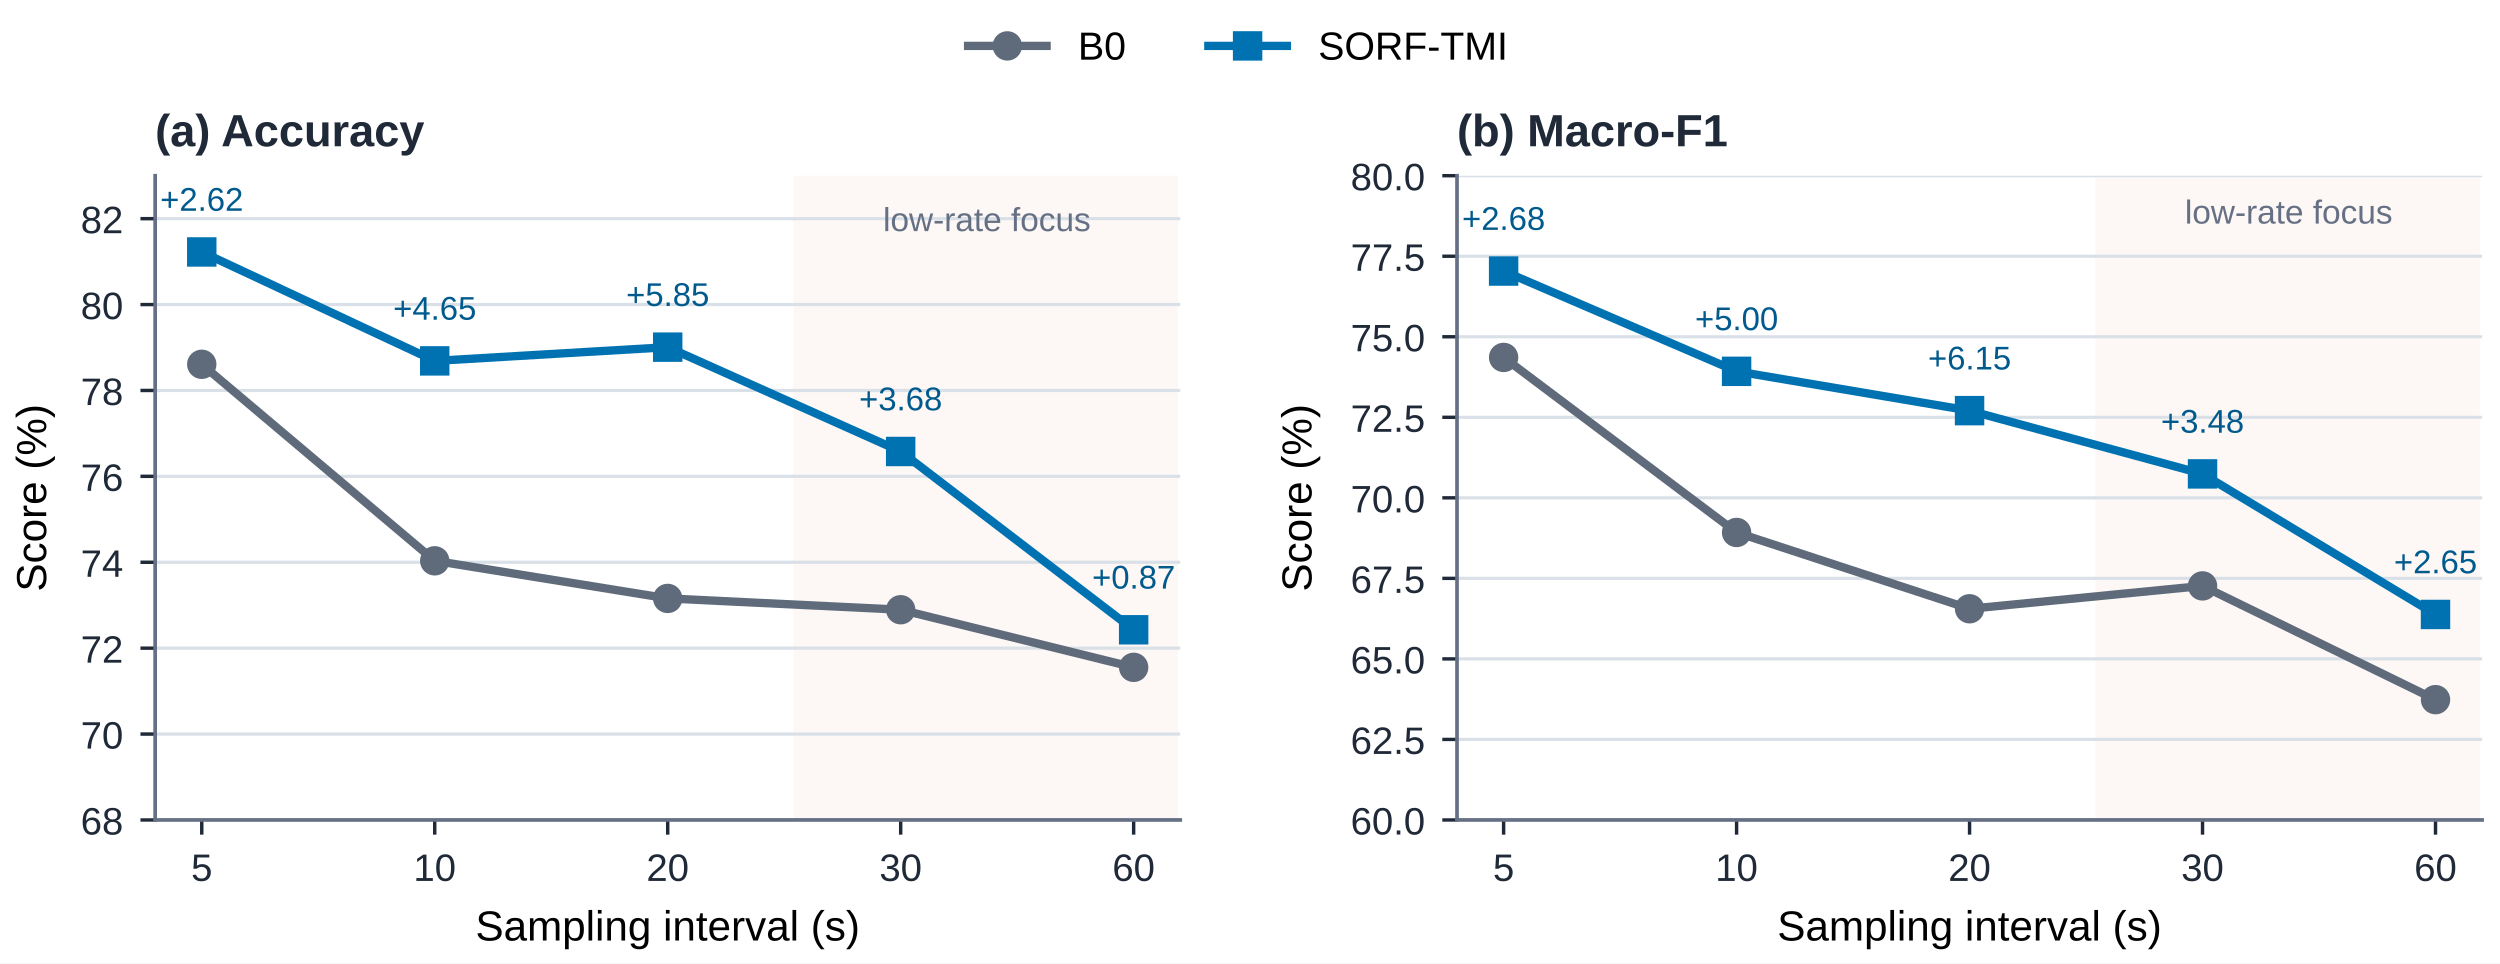
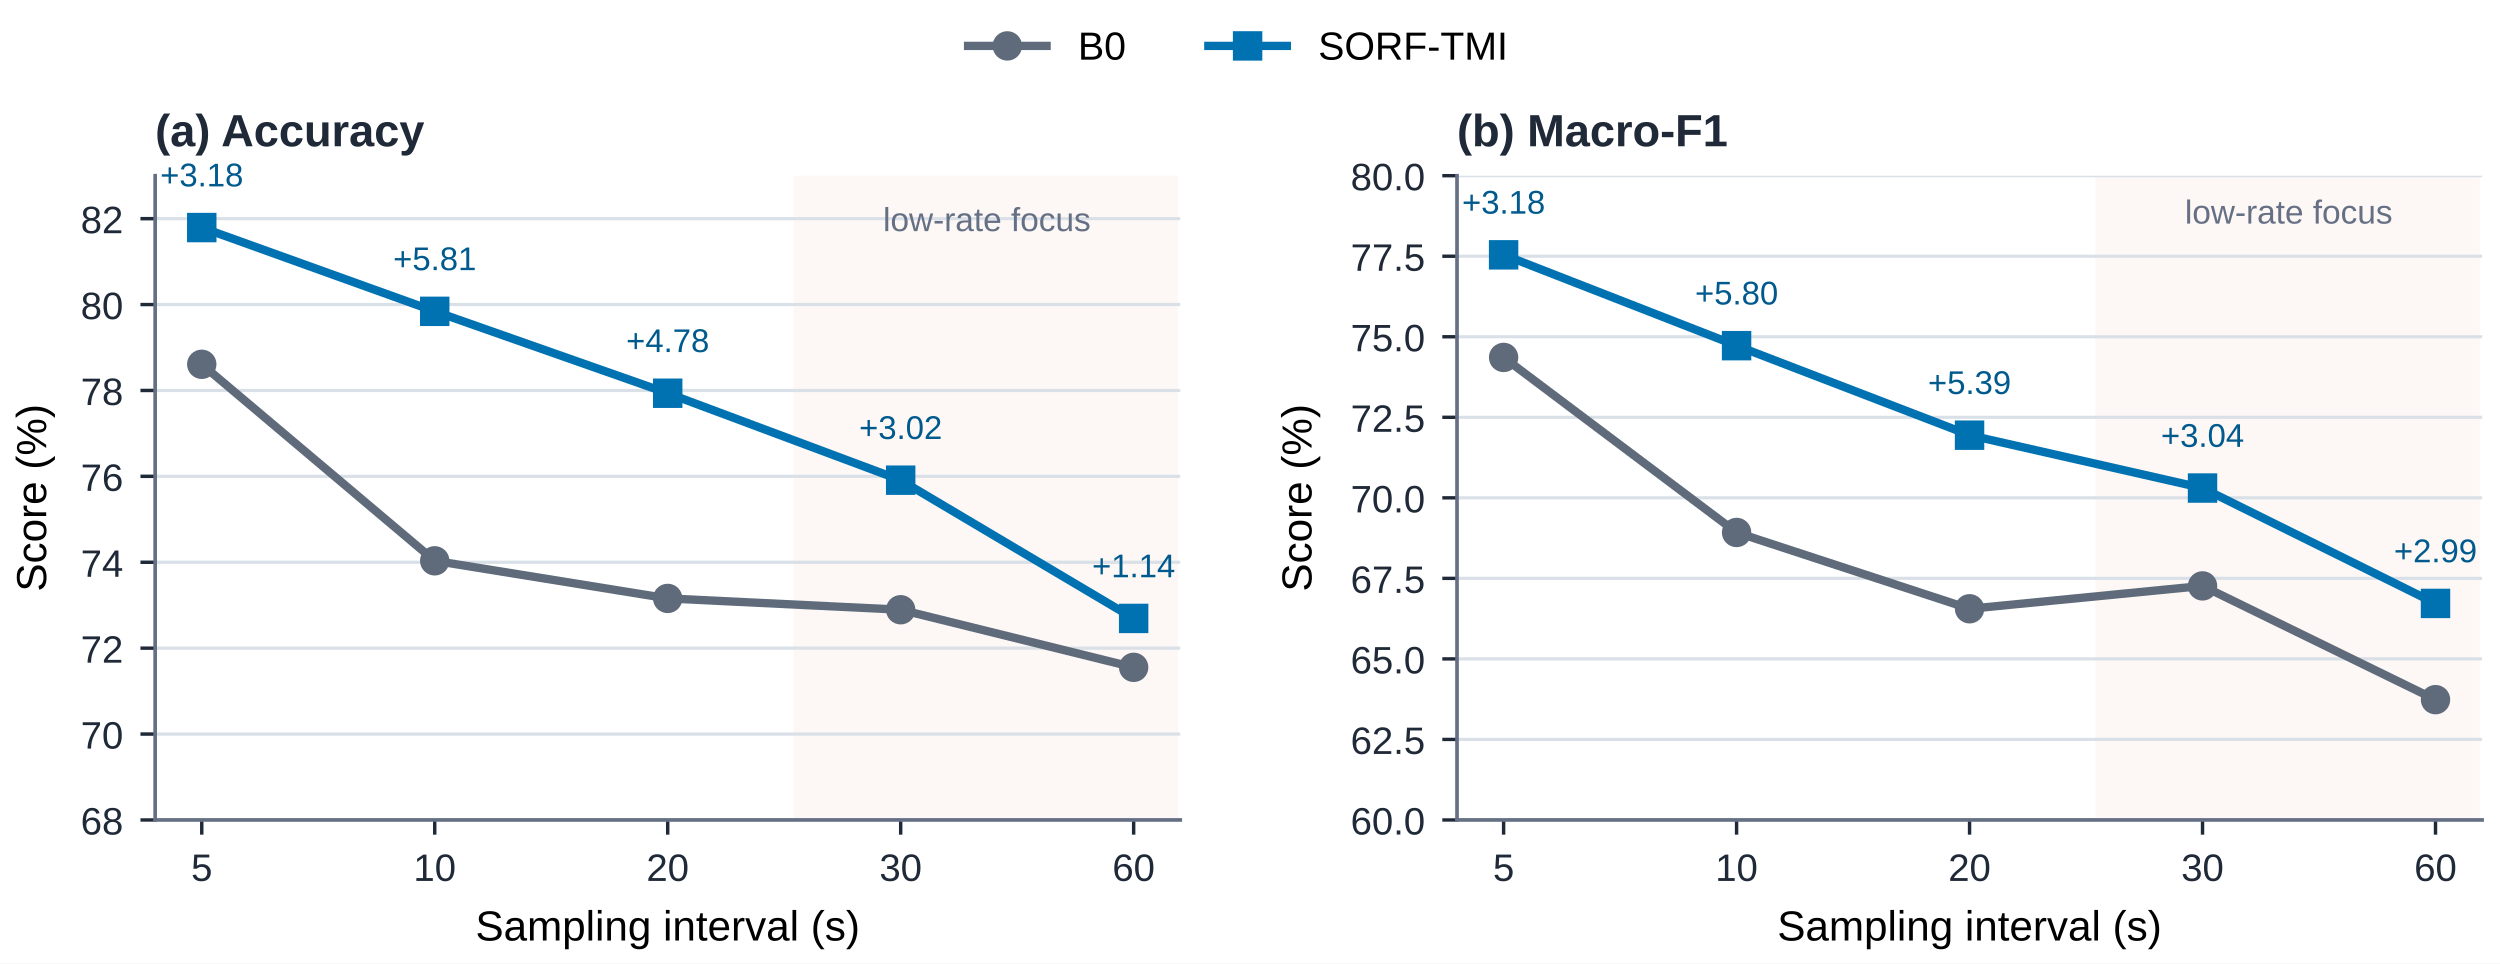
<svg xmlns="http://www.w3.org/2000/svg" xmlns:xlink="http://www.w3.org/1999/xlink" width="509.613pt" height="196.396pt" viewBox="0 0 509.613 196.396" version="1.1">
  <defs>
    <style type="text/css">*{stroke-linejoin: round; stroke-linecap: butt}</style>
  </defs>
  <g id="figure_1">
    <g id="patch_1">
      <path d="M 0 196.396 L 509.613 196.396 L 509.613 0 L 0 0 z " style="fill: #ffffff" />
    </g>
    <g id="axes_1">
      <g id="patch_2">
        <path d="M 31.629 167.144 L 240.587 167.144 L 240.587 35.816 L 31.629 35.816 z " style="fill: #ffffff" />
      </g>
      <g id="patch_3">
-         <path d="M 162.228 167.144 L 162.228 35.816 L 239.637 35.816 L 239.637 167.144 z " clip-path="url(#p5ca29c6232)" style="fill: #fcf3ec; opacity: 0.55; stroke: #fcf3ec; stroke-linejoin: miter" />
+         <path d="M 162.228 167.144 L 162.228 35.816 L 239.637 35.816 L 239.637 167.144 z " clip-path="url(#pde62e56257)" style="fill: #fcf3ec; opacity: 0.55; stroke: #fcf3ec; stroke-linejoin: miter" />
      </g>
      <g id="matplotlib.axis_1">
        <g id="xtick_1">
          <g id="line2d_1">
            <defs>
-               <path id="m66b49f4553" d="M 0 0 L 0 3 " style="stroke: #1f2937; stroke-width: 0.7" />
+               <path id="m43f787b0fb" d="M 0 0 L 0 3 " style="stroke: #1f2937; stroke-width: 0.7" />
            </defs>
            <g>
-               <use xlink:href="#m66b49f4553" x="41.127" y="167.144" style="fill: #1f2937; stroke: #1f2937; stroke-width: 0.7" />
+               <use xlink:href="#m43f787b0fb" x="41.127" y="167.144" style="fill: #1f2937; stroke: #1f2937; stroke-width: 0.7" />
            </g>
          </g>
          <g id="text_1">
            <text style="fill: #1f2937; font: 7.8px 'Arial', 'Helvetica', 'DejaVu Sans', sans-serif; text-anchor: middle" x="41.127" y="179.571" transform="rotate(-0 41.1268 179.5708)">5</text>
          </g>
        </g>
        <g id="xtick_2">
          <g id="line2d_2">
            <g>
-               <use xlink:href="#m66b49f4553" x="88.617" y="167.144" style="fill: #1f2937; stroke: #1f2937; stroke-width: 0.7" />
+               <use xlink:href="#m43f787b0fb" x="88.617" y="167.144" style="fill: #1f2937; stroke: #1f2937; stroke-width: 0.7" />
            </g>
          </g>
          <g id="text_2">
            <text style="fill: #1f2937; font: 7.8px 'Arial', 'Helvetica', 'DejaVu Sans', sans-serif; text-anchor: middle" x="88.617" y="179.571" transform="rotate(-0 88.61739 179.5708)">10</text>
          </g>
        </g>
        <g id="xtick_3">
          <g id="line2d_3">
            <g>
-               <use xlink:href="#m66b49f4553" x="136.108" y="167.144" style="fill: #1f2937; stroke: #1f2937; stroke-width: 0.7" />
+               <use xlink:href="#m43f787b0fb" x="136.108" y="167.144" style="fill: #1f2937; stroke: #1f2937; stroke-width: 0.7" />
            </g>
          </g>
          <g id="text_3">
            <text style="fill: #1f2937; font: 7.8px 'Arial', 'Helvetica', 'DejaVu Sans', sans-serif; text-anchor: middle" x="136.108" y="179.571" transform="rotate(-0 136.108 179.5708)">20</text>
          </g>
        </g>
        <g id="xtick_4">
          <g id="line2d_4">
            <g>
-               <use xlink:href="#m66b49f4553" x="183.599" y="167.144" style="fill: #1f2937; stroke: #1f2937; stroke-width: 0.7" />
+               <use xlink:href="#m43f787b0fb" x="183.599" y="167.144" style="fill: #1f2937; stroke: #1f2937; stroke-width: 0.7" />
            </g>
          </g>
          <g id="text_4">
            <text style="fill: #1f2937; font: 7.8px 'Arial', 'Helvetica', 'DejaVu Sans', sans-serif; text-anchor: middle" x="183.599" y="179.571" transform="rotate(-0 183.5986 179.5708)">30</text>
          </g>
        </g>
        <g id="xtick_5">
          <g id="line2d_5">
            <g>
-               <use xlink:href="#m66b49f4553" x="231.089" y="167.144" style="fill: #1f2937; stroke: #1f2937; stroke-width: 0.7" />
+               <use xlink:href="#m43f787b0fb" x="231.089" y="167.144" style="fill: #1f2937; stroke: #1f2937; stroke-width: 0.7" />
            </g>
          </g>
          <g id="text_5">
            <text style="fill: #1f2937; font: 7.8px 'Arial', 'Helvetica', 'DejaVu Sans', sans-serif; text-anchor: middle" x="231.089" y="179.571" transform="rotate(-0 231.0892 179.5708)">60</text>
          </g>
        </g>
        <g id="text_6">
          <text style="font: 8.6px 'Arial', 'Helvetica', 'DejaVu Sans', sans-serif; text-anchor: middle" x="136.108" y="191.728" transform="rotate(-0 136.108 191.7276)">Sampling interval (s)</text>
        </g>
      </g>
      <g id="matplotlib.axis_2">
        <g id="ytick_1">
          <g id="line2d_6">
-             <path d="M 31.629 167.144 L 240.587 167.144 " clip-path="url(#p5ca29c6232)" style="fill: none; stroke: #d9e0e7; stroke-width: 0.65; stroke-linecap: square" />
+             <path d="M 31.629 167.144 L 240.587 167.144 " clip-path="url(#pde62e56257)" style="fill: none; stroke: #d9e0e7; stroke-width: 0.65; stroke-linecap: square" />
          </g>
          <g id="line2d_7">
            <defs>
-               <path id="me95430a5ab" d="M 0 0 L -3 0 " style="stroke: #1f2937; stroke-width: 0.7" />
+               <path id="m2eca9268f3" d="M 0 0 L -3 0 " style="stroke: #1f2937; stroke-width: 0.7" />
            </defs>
            <g>
-               <use xlink:href="#me95430a5ab" x="31.629" y="167.144" style="fill: #1f2937; stroke: #1f2937; stroke-width: 0.7" />
+               <use xlink:href="#m2eca9268f3" x="31.629" y="167.144" style="fill: #1f2937; stroke: #1f2937; stroke-width: 0.7" />
            </g>
          </g>
          <g id="text_7">
            <text style="fill: #1f2937; font: 7.8px 'Arial', 'Helvetica', 'DejaVu Sans', sans-serif; text-anchor: end" x="25.129" y="170.107" transform="rotate(-0 25.12869 170.1074)">68</text>
          </g>
        </g>
        <g id="ytick_2">
          <g id="line2d_8">
-             <path d="M 31.629 149.634 L 240.587 149.634 " clip-path="url(#p5ca29c6232)" style="fill: none; stroke: #d9e0e7; stroke-width: 0.65; stroke-linecap: square" />
+             <path d="M 31.629 149.634 L 240.587 149.634 " clip-path="url(#pde62e56257)" style="fill: none; stroke: #d9e0e7; stroke-width: 0.65; stroke-linecap: square" />
          </g>
          <g id="line2d_9">
            <g>
-               <use xlink:href="#me95430a5ab" x="31.629" y="149.634" style="fill: #1f2937; stroke: #1f2937; stroke-width: 0.7" />
+               <use xlink:href="#m2eca9268f3" x="31.629" y="149.634" style="fill: #1f2937; stroke: #1f2937; stroke-width: 0.7" />
            </g>
          </g>
          <g id="text_8">
            <text style="fill: #1f2937; font: 7.8px 'Arial', 'Helvetica', 'DejaVu Sans', sans-serif; text-anchor: end" x="25.129" y="152.597" transform="rotate(-0 25.12869 152.597)">70</text>
          </g>
        </g>
        <g id="ytick_3">
          <g id="line2d_10">
-             <path d="M 31.629 132.123 L 240.587 132.123 " clip-path="url(#p5ca29c6232)" style="fill: none; stroke: #d9e0e7; stroke-width: 0.65; stroke-linecap: square" />
+             <path d="M 31.629 132.123 L 240.587 132.123 " clip-path="url(#pde62e56257)" style="fill: none; stroke: #d9e0e7; stroke-width: 0.65; stroke-linecap: square" />
          </g>
          <g id="line2d_11">
            <g>
-               <use xlink:href="#me95430a5ab" x="31.629" y="132.123" style="fill: #1f2937; stroke: #1f2937; stroke-width: 0.7" />
+               <use xlink:href="#m2eca9268f3" x="31.629" y="132.123" style="fill: #1f2937; stroke: #1f2937; stroke-width: 0.7" />
            </g>
          </g>
          <g id="text_9">
            <text style="fill: #1f2937; font: 7.8px 'Arial', 'Helvetica', 'DejaVu Sans', sans-serif; text-anchor: end" x="25.129" y="135.087" transform="rotate(-0 25.12869 135.0866)">72</text>
          </g>
        </g>
        <g id="ytick_4">
          <g id="line2d_12">
-             <path d="M 31.629 114.613 L 240.587 114.613 " clip-path="url(#p5ca29c6232)" style="fill: none; stroke: #d9e0e7; stroke-width: 0.65; stroke-linecap: square" />
+             <path d="M 31.629 114.613 L 240.587 114.613 " clip-path="url(#pde62e56257)" style="fill: none; stroke: #d9e0e7; stroke-width: 0.65; stroke-linecap: square" />
          </g>
          <g id="line2d_13">
            <g>
-               <use xlink:href="#me95430a5ab" x="31.629" y="114.613" style="fill: #1f2937; stroke: #1f2937; stroke-width: 0.7" />
+               <use xlink:href="#m2eca9268f3" x="31.629" y="114.613" style="fill: #1f2937; stroke: #1f2937; stroke-width: 0.7" />
            </g>
          </g>
          <g id="text_10">
            <text style="fill: #1f2937; font: 7.8px 'Arial', 'Helvetica', 'DejaVu Sans', sans-serif; text-anchor: end" x="25.129" y="117.576" transform="rotate(-0 25.12869 117.5762)">74</text>
          </g>
        </g>
        <g id="ytick_5">
          <g id="line2d_14">
-             <path d="M 31.629 97.102 L 240.587 97.102 " clip-path="url(#p5ca29c6232)" style="fill: none; stroke: #d9e0e7; stroke-width: 0.65; stroke-linecap: square" />
+             <path d="M 31.629 97.102 L 240.587 97.102 " clip-path="url(#pde62e56257)" style="fill: none; stroke: #d9e0e7; stroke-width: 0.65; stroke-linecap: square" />
          </g>
          <g id="line2d_15">
            <g>
-               <use xlink:href="#me95430a5ab" x="31.629" y="97.102" style="fill: #1f2937; stroke: #1f2937; stroke-width: 0.7" />
+               <use xlink:href="#m2eca9268f3" x="31.629" y="97.102" style="fill: #1f2937; stroke: #1f2937; stroke-width: 0.7" />
            </g>
          </g>
          <g id="text_11">
            <text style="fill: #1f2937; font: 7.8px 'Arial', 'Helvetica', 'DejaVu Sans', sans-serif; text-anchor: end" x="25.129" y="100.066" transform="rotate(-0 25.12869 100.0658)">76</text>
          </g>
        </g>
        <g id="ytick_6">
          <g id="line2d_16">
-             <path d="M 31.629 79.592 L 240.587 79.592 " clip-path="url(#p5ca29c6232)" style="fill: none; stroke: #d9e0e7; stroke-width: 0.65; stroke-linecap: square" />
+             <path d="M 31.629 79.592 L 240.587 79.592 " clip-path="url(#pde62e56257)" style="fill: none; stroke: #d9e0e7; stroke-width: 0.65; stroke-linecap: square" />
          </g>
          <g id="line2d_17">
            <g>
-               <use xlink:href="#me95430a5ab" x="31.629" y="79.592" style="fill: #1f2937; stroke: #1f2937; stroke-width: 0.7" />
+               <use xlink:href="#m2eca9268f3" x="31.629" y="79.592" style="fill: #1f2937; stroke: #1f2937; stroke-width: 0.7" />
            </g>
          </g>
          <g id="text_12">
            <text style="fill: #1f2937; font: 7.8px 'Arial', 'Helvetica', 'DejaVu Sans', sans-serif; text-anchor: end" x="25.129" y="82.555" transform="rotate(-0 25.12869 82.55539)">78</text>
          </g>
        </g>
        <g id="ytick_7">
          <g id="line2d_18">
-             <path d="M 31.629 62.082 L 240.587 62.082 " clip-path="url(#p5ca29c6232)" style="fill: none; stroke: #d9e0e7; stroke-width: 0.65; stroke-linecap: square" />
+             <path d="M 31.629 62.082 L 240.587 62.082 " clip-path="url(#pde62e56257)" style="fill: none; stroke: #d9e0e7; stroke-width: 0.65; stroke-linecap: square" />
          </g>
          <g id="line2d_19">
            <g>
-               <use xlink:href="#me95430a5ab" x="31.629" y="62.082" style="fill: #1f2937; stroke: #1f2937; stroke-width: 0.7" />
+               <use xlink:href="#m2eca9268f3" x="31.629" y="62.082" style="fill: #1f2937; stroke: #1f2937; stroke-width: 0.7" />
            </g>
          </g>
          <g id="text_13">
            <text style="fill: #1f2937; font: 7.8px 'Arial', 'Helvetica', 'DejaVu Sans', sans-serif; text-anchor: end" x="25.129" y="65.045" transform="rotate(-0 25.12869 65.04499)">80</text>
          </g>
        </g>
        <g id="ytick_8">
          <g id="line2d_20">
-             <path d="M 31.629 44.571 L 240.587 44.571 " clip-path="url(#p5ca29c6232)" style="fill: none; stroke: #d9e0e7; stroke-width: 0.65; stroke-linecap: square" />
+             <path d="M 31.629 44.571 L 240.587 44.571 " clip-path="url(#pde62e56257)" style="fill: none; stroke: #d9e0e7; stroke-width: 0.65; stroke-linecap: square" />
          </g>
          <g id="line2d_21">
            <g>
-               <use xlink:href="#me95430a5ab" x="31.629" y="44.571" style="fill: #1f2937; stroke: #1f2937; stroke-width: 0.7" />
+               <use xlink:href="#m2eca9268f3" x="31.629" y="44.571" style="fill: #1f2937; stroke: #1f2937; stroke-width: 0.7" />
            </g>
          </g>
          <g id="text_14">
            <text style="fill: #1f2937; font: 7.8px 'Arial', 'Helvetica', 'DejaVu Sans', sans-serif; text-anchor: end" x="25.129" y="47.535" transform="rotate(-0 25.12869 47.53459)">82</text>
          </g>
        </g>
        <g id="text_15">
          <text style="font: 8.6px 'Arial', 'Helvetica', 'DejaVu Sans', sans-serif; text-anchor: middle" x="9.415" y="101.48" transform="rotate(-90 9.414656 101.48)">Score (%)</text>
        </g>
      </g>
      <g id="patch_4">
        <path d="M 31.629 167.144 L 31.629 35.816 " style="fill: none; stroke: #667085; stroke-width: 0.75; stroke-linejoin: miter; stroke-linecap: square" />
      </g>
      <g id="patch_5">
        <path d="M 31.629 167.144 L 240.587 167.144 " style="fill: none; stroke: #667085; stroke-width: 0.75; stroke-linejoin: miter; stroke-linecap: square" />
      </g>
      <g id="text_16">
        <text style="fill: #667085; font: 6.8px 'Arial', 'Helvetica', 'DejaVu Sans', sans-serif; text-anchor: middle" x="201.17" y="47.112" transform="rotate(-0 201.1701 47.11158)">low-rate focus</text>
      </g>
      <g id="line2d_22">
-         <path d="M 41.127 74.259 L 88.617 114.319 L 136.108 121.986 L 183.599 124.29 L 231.089 136.033 " clip-path="url(#p5ca29c6232)" style="fill: none; stroke: #5f6b7a; stroke-width: 1.7; stroke-linecap: square" />
+         <path d="M 41.127 74.259 L 88.617 114.319 L 136.108 121.986 L 183.599 124.29 L 231.089 136.033 " clip-path="url(#pde62e56257)" style="fill: none; stroke: #5f6b7a; stroke-width: 1.7; stroke-linecap: square" />
        <defs>
-           <path id="mf36807dada" d="M 0 2.5 C 0.663 2.5 1.299 2.237 1.768 1.768 C 2.237 1.299 2.5 0.663 2.5 0 C 2.5 -0.663 2.237 -1.299 1.768 -1.768 C 1.299 -2.237 0.663 -2.5 0 -2.5 C -0.663 -2.5 -1.299 -2.237 -1.768 -1.768 C -2.237 -1.299 -2.5 -0.663 -2.5 0 C -2.5 0.663 -2.237 1.299 -1.768 1.768 C -1.299 2.237 -0.663 2.5 0 2.5 z " style="stroke: #5f6b7a" />
+           <path id="mb6c638926c" d="M 0 2.5 C 0.663 2.5 1.299 2.237 1.768 1.768 C 2.237 1.299 2.5 0.663 2.5 0 C 2.5 -0.663 2.237 -1.299 1.768 -1.768 C 1.299 -2.237 0.663 -2.5 0 -2.5 C -0.663 -2.5 -1.299 -2.237 -1.768 -1.768 C -2.237 -1.299 -2.5 -0.663 -2.5 0 C -2.5 0.663 -2.237 1.299 -1.768 1.768 C -1.299 2.237 -0.663 2.5 0 2.5 z " style="stroke: #5f6b7a" />
        </defs>
-         <g clip-path="url(#p5ca29c6232)">
-           <use xlink:href="#mf36807dada" x="41.127" y="74.259" style="fill: #5f6b7a; stroke: #5f6b7a" />
-           <use xlink:href="#mf36807dada" x="88.617" y="114.319" style="fill: #5f6b7a; stroke: #5f6b7a" />
-           <use xlink:href="#mf36807dada" x="136.108" y="121.986" style="fill: #5f6b7a; stroke: #5f6b7a" />
-           <use xlink:href="#mf36807dada" x="183.599" y="124.29" style="fill: #5f6b7a; stroke: #5f6b7a" />
-           <use xlink:href="#mf36807dada" x="231.089" y="136.033" style="fill: #5f6b7a; stroke: #5f6b7a" />
+         <g clip-path="url(#pde62e56257)">
+           <use xlink:href="#mb6c638926c" x="41.127" y="74.259" style="fill: #5f6b7a; stroke: #5f6b7a" />
+           <use xlink:href="#mb6c638926c" x="88.617" y="114.319" style="fill: #5f6b7a; stroke: #5f6b7a" />
+           <use xlink:href="#mb6c638926c" x="136.108" y="121.986" style="fill: #5f6b7a; stroke: #5f6b7a" />
+           <use xlink:href="#mb6c638926c" x="183.599" y="124.29" style="fill: #5f6b7a; stroke: #5f6b7a" />
+           <use xlink:href="#mb6c638926c" x="231.089" y="136.033" style="fill: #5f6b7a; stroke: #5f6b7a" />
        </g>
      </g>
      <g id="text_17">
-         <text style="fill: #005a8d; font: 6.7px 'Arial', 'Helvetica', 'DejaVu Sans', sans-serif; text-anchor: middle" x="41.127" y="42.966" transform="rotate(-0 41.1268 42.96611)">+2.62</text>
+         <text style="fill: #005a8d; font: 6.7px 'Arial', 'Helvetica', 'DejaVu Sans', sans-serif; text-anchor: middle" x="41.127" y="37.996" transform="rotate(-0 41.1268 37.9956)">+3.18</text>
      </g>
      <g id="text_18">
-         <text style="fill: #005a8d; font: 6.7px 'Arial', 'Helvetica', 'DejaVu Sans', sans-serif; text-anchor: middle" x="88.617" y="65.17" transform="rotate(-0 88.61739 65.17044)">+4.65</text>
+         <text style="fill: #005a8d; font: 6.7px 'Arial', 'Helvetica', 'DejaVu Sans', sans-serif; text-anchor: middle" x="88.617" y="55.07" transform="rotate(-0 88.61739 55.07033)">+5.81</text>
      </g>
      <g id="text_19">
-         <text style="fill: #005a8d; font: 6.7px 'Arial', 'Helvetica', 'DejaVu Sans', sans-serif; text-anchor: middle" x="136.108" y="62.373" transform="rotate(-0 136.108 62.37252)">+5.85</text>
+         <text style="fill: #005a8d; font: 6.7px 'Arial', 'Helvetica', 'DejaVu Sans', sans-serif; text-anchor: middle" x="136.108" y="71.766" transform="rotate(-0 136.108 71.76575)">+4.78</text>
      </g>
      <g id="text_20">
-         <text style="fill: #005a8d; font: 6.7px 'Arial', 'Helvetica', 'DejaVu Sans', sans-serif; text-anchor: middle" x="183.599" y="83.64" transform="rotate(-0 183.5986 83.64021)">+3.68</text>
+         <text style="fill: #005a8d; font: 6.7px 'Arial', 'Helvetica', 'DejaVu Sans', sans-serif; text-anchor: middle" x="183.599" y="89.489" transform="rotate(-0 183.5986 89.48883)">+3.02</text>
      </g>
      <g id="text_21">
-         <text style="fill: #005a8d; font: 6.7px 'Arial', 'Helvetica', 'DejaVu Sans', sans-serif; text-anchor: middle" x="231.089" y="119.984" transform="rotate(-0 231.0892 119.9842)">+0.87</text>
+         <text style="fill: #005a8d; font: 6.7px 'Arial', 'Helvetica', 'DejaVu Sans', sans-serif; text-anchor: middle" x="231.089" y="117.67" transform="rotate(-0 231.0892 117.6699)">+1.14</text>
      </g>
      <g id="text_22">
        <text style="fill: #1f2937; font: 600 9.2px 'Arial', 'Helvetica', 'DejaVu Sans', sans-serif; text-anchor: start" x="31.629" y="29.816" transform="rotate(-0 31.62869 29.816)">(a) Accuracy</text>
      </g>
      <g id="line2d_23">
-         <path d="M 41.127 51.359 L 88.617 73.564 L 136.108 70.766 L 183.599 92.034 L 231.089 128.378 " clip-path="url(#p5ca29c6232)" style="fill: none; stroke: #0072b2; stroke-width: 1.7; stroke-linecap: square" />
+         <path d="M 41.127 46.389 L 88.617 63.464 L 136.108 80.159 L 183.599 97.882 L 231.089 126.063 " clip-path="url(#pde62e56257)" style="fill: none; stroke: #0072b2; stroke-width: 1.7; stroke-linecap: square" />
        <defs>
-           <path id="m6843ce5331" d="M -2.5 2.5 L 2.5 2.5 L 2.5 -2.5 L -2.5 -2.5 z " style="stroke: #0072b2; stroke-linejoin: miter" />
+           <path id="m4855d757dc" d="M -2.5 2.5 L 2.5 2.5 L 2.5 -2.5 L -2.5 -2.5 z " style="stroke: #0072b2; stroke-linejoin: miter" />
        </defs>
-         <g clip-path="url(#p5ca29c6232)">
-           <use xlink:href="#m6843ce5331" x="41.127" y="51.359" style="fill: #0072b2; stroke: #0072b2; stroke-linejoin: miter" />
-           <use xlink:href="#m6843ce5331" x="88.617" y="73.564" style="fill: #0072b2; stroke: #0072b2; stroke-linejoin: miter" />
-           <use xlink:href="#m6843ce5331" x="136.108" y="70.766" style="fill: #0072b2; stroke: #0072b2; stroke-linejoin: miter" />
-           <use xlink:href="#m6843ce5331" x="183.599" y="92.034" style="fill: #0072b2; stroke: #0072b2; stroke-linejoin: miter" />
-           <use xlink:href="#m6843ce5331" x="231.089" y="128.378" style="fill: #0072b2; stroke: #0072b2; stroke-linejoin: miter" />
+         <g clip-path="url(#pde62e56257)">
+           <use xlink:href="#m4855d757dc" x="41.127" y="46.389" style="fill: #0072b2; stroke: #0072b2; stroke-linejoin: miter" />
+           <use xlink:href="#m4855d757dc" x="88.617" y="63.464" style="fill: #0072b2; stroke: #0072b2; stroke-linejoin: miter" />
+           <use xlink:href="#m4855d757dc" x="136.108" y="80.159" style="fill: #0072b2; stroke: #0072b2; stroke-linejoin: miter" />
+           <use xlink:href="#m4855d757dc" x="183.599" y="97.882" style="fill: #0072b2; stroke: #0072b2; stroke-linejoin: miter" />
+           <use xlink:href="#m4855d757dc" x="231.089" y="126.063" style="fill: #0072b2; stroke: #0072b2; stroke-linejoin: miter" />
        </g>
      </g>
    </g>
    <g id="axes_2">
      <g id="patch_6">
        <path d="M 297.006 167.144 L 505.965 167.144 L 505.965 35.816 L 297.006 35.816 z " style="fill: #ffffff" />
      </g>
      <g id="patch_7">
-         <path d="M 427.605 167.144 L 427.605 35.816 L 505.015 35.816 L 505.015 167.144 z " clip-path="url(#p32d8e159bf)" style="fill: #fcf3ec; opacity: 0.55; stroke: #fcf3ec; stroke-linejoin: miter" />
+         <path d="M 427.605 167.144 L 427.605 35.816 L 505.015 35.816 L 505.015 167.144 z " clip-path="url(#p31d4c7d602)" style="fill: #fcf3ec; opacity: 0.55; stroke: #fcf3ec; stroke-linejoin: miter" />
      </g>
      <g id="matplotlib.axis_3">
        <g id="xtick_6">
          <g id="line2d_24">
            <g>
-               <use xlink:href="#m66b49f4553" x="306.504" y="167.144" style="fill: #1f2937; stroke: #1f2937; stroke-width: 0.7" />
+               <use xlink:href="#m43f787b0fb" x="306.504" y="167.144" style="fill: #1f2937; stroke: #1f2937; stroke-width: 0.7" />
            </g>
          </g>
          <g id="text_23">
            <text style="fill: #1f2937; font: 7.8px 'Arial', 'Helvetica', 'DejaVu Sans', sans-serif; text-anchor: middle" x="306.504" y="179.571" transform="rotate(-0 306.5042 179.5708)">5</text>
          </g>
        </g>
        <g id="xtick_7">
          <g id="line2d_25">
            <g>
-               <use xlink:href="#m66b49f4553" x="353.995" y="167.144" style="fill: #1f2937; stroke: #1f2937; stroke-width: 0.7" />
+               <use xlink:href="#m43f787b0fb" x="353.995" y="167.144" style="fill: #1f2937; stroke: #1f2937; stroke-width: 0.7" />
            </g>
          </g>
          <g id="text_24">
            <text style="fill: #1f2937; font: 7.8px 'Arial', 'Helvetica', 'DejaVu Sans', sans-serif; text-anchor: middle" x="353.995" y="179.571" transform="rotate(-0 353.9948 179.5708)">10</text>
          </g>
        </g>
        <g id="xtick_8">
          <g id="line2d_26">
            <g>
-               <use xlink:href="#m66b49f4553" x="401.485" y="167.144" style="fill: #1f2937; stroke: #1f2937; stroke-width: 0.7" />
+               <use xlink:href="#m43f787b0fb" x="401.485" y="167.144" style="fill: #1f2937; stroke: #1f2937; stroke-width: 0.7" />
            </g>
          </g>
          <g id="text_25">
            <text style="fill: #1f2937; font: 7.8px 'Arial', 'Helvetica', 'DejaVu Sans', sans-serif; text-anchor: middle" x="401.485" y="179.571" transform="rotate(-0 401.4854 179.5708)">20</text>
          </g>
        </g>
        <g id="xtick_9">
          <g id="line2d_27">
            <g>
-               <use xlink:href="#m66b49f4553" x="448.976" y="167.144" style="fill: #1f2937; stroke: #1f2937; stroke-width: 0.7" />
+               <use xlink:href="#m43f787b0fb" x="448.976" y="167.144" style="fill: #1f2937; stroke: #1f2937; stroke-width: 0.7" />
            </g>
          </g>
          <g id="text_26">
            <text style="fill: #1f2937; font: 7.8px 'Arial', 'Helvetica', 'DejaVu Sans', sans-serif; text-anchor: middle" x="448.976" y="179.571" transform="rotate(-0 448.976 179.5708)">30</text>
          </g>
        </g>
        <g id="xtick_10">
          <g id="line2d_28">
            <g>
-               <use xlink:href="#m66b49f4553" x="496.467" y="167.144" style="fill: #1f2937; stroke: #1f2937; stroke-width: 0.7" />
+               <use xlink:href="#m43f787b0fb" x="496.467" y="167.144" style="fill: #1f2937; stroke: #1f2937; stroke-width: 0.7" />
            </g>
          </g>
          <g id="text_27">
            <text style="fill: #1f2937; font: 7.8px 'Arial', 'Helvetica', 'DejaVu Sans', sans-serif; text-anchor: middle" x="496.467" y="179.571" transform="rotate(-0 496.4666 179.5708)">60</text>
          </g>
        </g>
        <g id="text_28">
          <text style="font: 8.6px 'Arial', 'Helvetica', 'DejaVu Sans', sans-serif; text-anchor: middle" x="401.485" y="191.728" transform="rotate(-0 401.4854 191.7276)">Sampling interval (s)</text>
        </g>
      </g>
      <g id="matplotlib.axis_4">
        <g id="ytick_9">
          <g id="line2d_29">
-             <path d="M 297.006 167.144 L 505.965 167.144 " clip-path="url(#p32d8e159bf)" style="fill: none; stroke: #d9e0e7; stroke-width: 0.65; stroke-linecap: square" />
+             <path d="M 297.006 167.144 L 505.965 167.144 " clip-path="url(#p31d4c7d602)" style="fill: none; stroke: #d9e0e7; stroke-width: 0.65; stroke-linecap: square" />
          </g>
          <g id="line2d_30">
            <g>
-               <use xlink:href="#me95430a5ab" x="297.006" y="167.144" style="fill: #1f2937; stroke: #1f2937; stroke-width: 0.7" />
+               <use xlink:href="#m2eca9268f3" x="297.006" y="167.144" style="fill: #1f2937; stroke: #1f2937; stroke-width: 0.7" />
            </g>
          </g>
          <g id="text_29">
            <text style="fill: #1f2937; font: 7.8px 'Arial', 'Helvetica', 'DejaVu Sans', sans-serif; text-anchor: end" x="290.506" y="170.107" transform="rotate(-0 290.5061 170.1074)">60.0</text>
          </g>
        </g>
        <g id="ytick_10">
          <g id="line2d_31">
-             <path d="M 297.006 150.728 L 505.965 150.728 " clip-path="url(#p32d8e159bf)" style="fill: none; stroke: #d9e0e7; stroke-width: 0.65; stroke-linecap: square" />
+             <path d="M 297.006 150.728 L 505.965 150.728 " clip-path="url(#p31d4c7d602)" style="fill: none; stroke: #d9e0e7; stroke-width: 0.65; stroke-linecap: square" />
          </g>
          <g id="line2d_32">
            <g>
-               <use xlink:href="#me95430a5ab" x="297.006" y="150.728" style="fill: #1f2937; stroke: #1f2937; stroke-width: 0.7" />
+               <use xlink:href="#m2eca9268f3" x="297.006" y="150.728" style="fill: #1f2937; stroke: #1f2937; stroke-width: 0.7" />
            </g>
          </g>
          <g id="text_30">
            <text style="fill: #1f2937; font: 7.8px 'Arial', 'Helvetica', 'DejaVu Sans', sans-serif; text-anchor: end" x="290.506" y="153.691" transform="rotate(-0 290.5061 153.6914)">62.5</text>
          </g>
        </g>
        <g id="ytick_11">
          <g id="line2d_33">
-             <path d="M 297.006 134.312 L 505.965 134.312 " clip-path="url(#p32d8e159bf)" style="fill: none; stroke: #d9e0e7; stroke-width: 0.65; stroke-linecap: square" />
+             <path d="M 297.006 134.312 L 505.965 134.312 " clip-path="url(#p31d4c7d602)" style="fill: none; stroke: #d9e0e7; stroke-width: 0.65; stroke-linecap: square" />
          </g>
          <g id="line2d_34">
            <g>
-               <use xlink:href="#me95430a5ab" x="297.006" y="134.312" style="fill: #1f2937; stroke: #1f2937; stroke-width: 0.7" />
+               <use xlink:href="#m2eca9268f3" x="297.006" y="134.312" style="fill: #1f2937; stroke: #1f2937; stroke-width: 0.7" />
            </g>
          </g>
          <g id="text_31">
            <text style="fill: #1f2937; font: 7.8px 'Arial', 'Helvetica', 'DejaVu Sans', sans-serif; text-anchor: end" x="290.506" y="137.275" transform="rotate(-0 290.5061 137.2754)">65.0</text>
          </g>
        </g>
        <g id="ytick_12">
          <g id="line2d_35">
-             <path d="M 297.006 117.896 L 505.965 117.896 " clip-path="url(#p32d8e159bf)" style="fill: none; stroke: #d9e0e7; stroke-width: 0.65; stroke-linecap: square" />
+             <path d="M 297.006 117.896 L 505.965 117.896 " clip-path="url(#p31d4c7d602)" style="fill: none; stroke: #d9e0e7; stroke-width: 0.65; stroke-linecap: square" />
          </g>
          <g id="line2d_36">
            <g>
-               <use xlink:href="#me95430a5ab" x="297.006" y="117.896" style="fill: #1f2937; stroke: #1f2937; stroke-width: 0.7" />
+               <use xlink:href="#m2eca9268f3" x="297.006" y="117.896" style="fill: #1f2937; stroke: #1f2937; stroke-width: 0.7" />
            </g>
          </g>
          <g id="text_32">
            <text style="fill: #1f2937; font: 7.8px 'Arial', 'Helvetica', 'DejaVu Sans', sans-serif; text-anchor: end" x="290.506" y="120.859" transform="rotate(-0 290.5061 120.8594)">67.5</text>
          </g>
        </g>
        <g id="ytick_13">
          <g id="line2d_37">
-             <path d="M 297.006 101.48 L 505.965 101.48 " clip-path="url(#p32d8e159bf)" style="fill: none; stroke: #d9e0e7; stroke-width: 0.65; stroke-linecap: square" />
+             <path d="M 297.006 101.48 L 505.965 101.48 " clip-path="url(#p31d4c7d602)" style="fill: none; stroke: #d9e0e7; stroke-width: 0.65; stroke-linecap: square" />
          </g>
          <g id="line2d_38">
            <g>
-               <use xlink:href="#me95430a5ab" x="297.006" y="101.48" style="fill: #1f2937; stroke: #1f2937; stroke-width: 0.7" />
+               <use xlink:href="#m2eca9268f3" x="297.006" y="101.48" style="fill: #1f2937; stroke: #1f2937; stroke-width: 0.7" />
            </g>
          </g>
          <g id="text_33">
            <text style="fill: #1f2937; font: 7.8px 'Arial', 'Helvetica', 'DejaVu Sans', sans-serif; text-anchor: end" x="290.506" y="104.443" transform="rotate(-0 290.5061 104.4434)">70.0</text>
          </g>
        </g>
        <g id="ytick_14">
          <g id="line2d_39">
-             <path d="M 297.006 85.064 L 505.965 85.064 " clip-path="url(#p32d8e159bf)" style="fill: none; stroke: #d9e0e7; stroke-width: 0.65; stroke-linecap: square" />
+             <path d="M 297.006 85.064 L 505.965 85.064 " clip-path="url(#p31d4c7d602)" style="fill: none; stroke: #d9e0e7; stroke-width: 0.65; stroke-linecap: square" />
          </g>
          <g id="line2d_40">
            <g>
-               <use xlink:href="#me95430a5ab" x="297.006" y="85.064" style="fill: #1f2937; stroke: #1f2937; stroke-width: 0.7" />
+               <use xlink:href="#m2eca9268f3" x="297.006" y="85.064" style="fill: #1f2937; stroke: #1f2937; stroke-width: 0.7" />
            </g>
          </g>
          <g id="text_34">
            <text style="fill: #1f2937; font: 7.8px 'Arial', 'Helvetica', 'DejaVu Sans', sans-serif; text-anchor: end" x="290.506" y="88.027" transform="rotate(-0 290.5061 88.02739)">72.5</text>
          </g>
        </g>
        <g id="ytick_15">
          <g id="line2d_41">
-             <path d="M 297.006 68.648 L 505.965 68.648 " clip-path="url(#p32d8e159bf)" style="fill: none; stroke: #d9e0e7; stroke-width: 0.65; stroke-linecap: square" />
+             <path d="M 297.006 68.648 L 505.965 68.648 " clip-path="url(#p31d4c7d602)" style="fill: none; stroke: #d9e0e7; stroke-width: 0.65; stroke-linecap: square" />
          </g>
          <g id="line2d_42">
            <g>
-               <use xlink:href="#me95430a5ab" x="297.006" y="68.648" style="fill: #1f2937; stroke: #1f2937; stroke-width: 0.7" />
+               <use xlink:href="#m2eca9268f3" x="297.006" y="68.648" style="fill: #1f2937; stroke: #1f2937; stroke-width: 0.7" />
            </g>
          </g>
          <g id="text_35">
            <text style="fill: #1f2937; font: 7.8px 'Arial', 'Helvetica', 'DejaVu Sans', sans-serif; text-anchor: end" x="290.506" y="71.611" transform="rotate(-0 290.5061 71.61139)">75.0</text>
          </g>
        </g>
        <g id="ytick_16">
          <g id="line2d_43">
-             <path d="M 297.006 52.232 L 505.965 52.232 " clip-path="url(#p32d8e159bf)" style="fill: none; stroke: #d9e0e7; stroke-width: 0.65; stroke-linecap: square" />
+             <path d="M 297.006 52.232 L 505.965 52.232 " clip-path="url(#p31d4c7d602)" style="fill: none; stroke: #d9e0e7; stroke-width: 0.65; stroke-linecap: square" />
          </g>
          <g id="line2d_44">
            <g>
-               <use xlink:href="#me95430a5ab" x="297.006" y="52.232" style="fill: #1f2937; stroke: #1f2937; stroke-width: 0.7" />
+               <use xlink:href="#m2eca9268f3" x="297.006" y="52.232" style="fill: #1f2937; stroke: #1f2937; stroke-width: 0.7" />
            </g>
          </g>
          <g id="text_36">
            <text style="fill: #1f2937; font: 7.8px 'Arial', 'Helvetica', 'DejaVu Sans', sans-serif; text-anchor: end" x="290.506" y="55.195" transform="rotate(-0 290.5061 55.19539)">77.5</text>
          </g>
        </g>
        <g id="ytick_17">
          <g id="line2d_45">
-             <path d="M 297.006 35.816 L 505.965 35.816 " clip-path="url(#p32d8e159bf)" style="fill: none; stroke: #d9e0e7; stroke-width: 0.65; stroke-linecap: square" />
+             <path d="M 297.006 35.816 L 505.965 35.816 " clip-path="url(#p31d4c7d602)" style="fill: none; stroke: #d9e0e7; stroke-width: 0.65; stroke-linecap: square" />
          </g>
          <g id="line2d_46">
            <g>
-               <use xlink:href="#me95430a5ab" x="297.006" y="35.816" style="fill: #1f2937; stroke: #1f2937; stroke-width: 0.7" />
+               <use xlink:href="#m2eca9268f3" x="297.006" y="35.816" style="fill: #1f2937; stroke: #1f2937; stroke-width: 0.7" />
            </g>
          </g>
          <g id="text_37">
            <text style="fill: #1f2937; font: 7.8px 'Arial', 'Helvetica', 'DejaVu Sans', sans-serif; text-anchor: end" x="290.506" y="38.779" transform="rotate(-0 290.5061 38.77939)">80.0</text>
          </g>
        </g>
        <g id="text_38">
          <text style="font: 8.6px 'Arial', 'Helvetica', 'DejaVu Sans', sans-serif; text-anchor: middle" x="267.35" y="101.48" transform="rotate(-90 267.3504 101.48)">Score (%)</text>
        </g>
      </g>
      <g id="patch_8">
        <path d="M 297.006 167.144 L 297.006 35.816 " style="fill: none; stroke: #667085; stroke-width: 0.75; stroke-linejoin: miter; stroke-linecap: square" />
      </g>
      <g id="patch_9">
        <path d="M 297.006 167.144 L 505.965 167.144 " style="fill: none; stroke: #667085; stroke-width: 0.75; stroke-linejoin: miter; stroke-linecap: square" />
      </g>
      <g id="text_39">
        <text style="fill: #667085; font: 6.8px 'Arial', 'Helvetica', 'DejaVu Sans', sans-serif; text-anchor: middle" x="466.547" y="45.579" transform="rotate(-0 466.5475 45.57942)">low-rate focus</text>
      </g>
      <g id="line2d_47">
-         <path d="M 306.504 72.86 L 353.995 108.542 L 401.485 124.094 L 448.976 119.434 L 496.467 142.621 " clip-path="url(#p32d8e159bf)" style="fill: none; stroke: #5f6b7a; stroke-width: 1.7; stroke-linecap: square" />
-         <g clip-path="url(#p32d8e159bf)">
-           <use xlink:href="#mf36807dada" x="306.504" y="72.86" style="fill: #5f6b7a; stroke: #5f6b7a" />
-           <use xlink:href="#mf36807dada" x="353.995" y="108.542" style="fill: #5f6b7a; stroke: #5f6b7a" />
-           <use xlink:href="#mf36807dada" x="401.485" y="124.094" style="fill: #5f6b7a; stroke: #5f6b7a" />
-           <use xlink:href="#mf36807dada" x="448.976" y="119.434" style="fill: #5f6b7a; stroke: #5f6b7a" />
-           <use xlink:href="#mf36807dada" x="496.467" y="142.621" style="fill: #5f6b7a; stroke: #5f6b7a" />
+         <path d="M 306.504 72.86 L 353.995 108.542 L 401.485 124.094 L 448.976 119.434 L 496.467 142.621 " clip-path="url(#p31d4c7d602)" style="fill: none; stroke: #5f6b7a; stroke-width: 1.7; stroke-linecap: square" />
+         <g clip-path="url(#p31d4c7d602)">
+           <use xlink:href="#mb6c638926c" x="306.504" y="72.86" style="fill: #5f6b7a; stroke: #5f6b7a" />
+           <use xlink:href="#mb6c638926c" x="353.995" y="108.542" style="fill: #5f6b7a; stroke: #5f6b7a" />
+           <use xlink:href="#mb6c638926c" x="401.485" y="124.094" style="fill: #5f6b7a; stroke: #5f6b7a" />
+           <use xlink:href="#mb6c638926c" x="448.976" y="119.434" style="fill: #5f6b7a; stroke: #5f6b7a" />
+           <use xlink:href="#mb6c638926c" x="496.467" y="142.621" style="fill: #5f6b7a; stroke: #5f6b7a" />
        </g>
      </g>
      <g id="text_40">
-         <text style="fill: #005a8d; font: 6.7px 'Arial', 'Helvetica', 'DejaVu Sans', sans-serif; text-anchor: middle" x="306.504" y="46.862" transform="rotate(-0 306.5042 46.86239)">+2.68</text>
+         <text style="fill: #005a8d; font: 6.7px 'Arial', 'Helvetica', 'DejaVu Sans', sans-serif; text-anchor: middle" x="306.504" y="43.554" transform="rotate(-0 306.5042 43.5537)">+3.18</text>
      </g>
      <g id="text_41">
-         <text style="fill: #005a8d; font: 6.7px 'Arial', 'Helvetica', 'DejaVu Sans', sans-serif; text-anchor: middle" x="353.995" y="67.3" transform="rotate(-0 353.9948 67.30044)">+5.00</text>
+         <text style="fill: #005a8d; font: 6.7px 'Arial', 'Helvetica', 'DejaVu Sans', sans-serif; text-anchor: middle" x="353.995" y="62.07" transform="rotate(-0 353.9948 62.06963)">+5.80</text>
      </g>
      <g id="text_42">
-         <text style="fill: #005a8d; font: 6.7px 'Arial', 'Helvetica', 'DejaVu Sans', sans-serif; text-anchor: middle" x="401.485" y="75.314" transform="rotate(-0 401.4854 75.31418)">+6.15</text>
+         <text style="fill: #005a8d; font: 6.7px 'Arial', 'Helvetica', 'DejaVu Sans', sans-serif; text-anchor: middle" x="401.485" y="80.316" transform="rotate(-0 401.4854 80.31552)">+5.39</text>
      </g>
      <g id="text_43">
-         <text style="fill: #005a8d; font: 6.7px 'Arial', 'Helvetica', 'DejaVu Sans', sans-serif; text-anchor: middle" x="448.976" y="88.208" transform="rotate(-0 448.976 88.20811)">+3.48</text>
+         <text style="fill: #005a8d; font: 6.7px 'Arial', 'Helvetica', 'DejaVu Sans', sans-serif; text-anchor: middle" x="448.976" y="91.093" transform="rotate(-0 448.976 91.09309)">+3.04</text>
      </g>
      <g id="text_44">
-         <text style="fill: #005a8d; font: 6.7px 'Arial', 'Helvetica', 'DejaVu Sans', sans-serif; text-anchor: middle" x="496.467" y="116.859" transform="rotate(-0 496.4666 116.8587)">+2.65</text>
+         <text style="fill: #005a8d; font: 6.7px 'Arial', 'Helvetica', 'DejaVu Sans', sans-serif; text-anchor: middle" x="496.467" y="114.612" transform="rotate(-0 496.4666 114.6122)">+2.99</text>
      </g>
      <g id="text_45">
        <text style="fill: #1f2937; font: 600 9.2px 'Arial', 'Helvetica', 'DejaVu Sans', sans-serif; text-anchor: start" x="297.006" y="29.816" transform="rotate(-0 297.0061 29.816)">(b) Macro-F1</text>
      </g>
      <g id="line2d_48">
-         <path d="M 306.504 55.256 L 353.995 75.694 L 401.485 83.708 L 448.976 96.602 L 496.467 125.252 " clip-path="url(#p32d8e159bf)" style="fill: none; stroke: #0072b2; stroke-width: 1.7; stroke-linecap: square" />
-         <g clip-path="url(#p32d8e159bf)">
-           <use xlink:href="#m6843ce5331" x="306.504" y="55.256" style="fill: #0072b2; stroke: #0072b2; stroke-linejoin: miter" />
-           <use xlink:href="#m6843ce5331" x="353.995" y="75.694" style="fill: #0072b2; stroke: #0072b2; stroke-linejoin: miter" />
-           <use xlink:href="#m6843ce5331" x="401.485" y="83.708" style="fill: #0072b2; stroke: #0072b2; stroke-linejoin: miter" />
-           <use xlink:href="#m6843ce5331" x="448.976" y="96.602" style="fill: #0072b2; stroke: #0072b2; stroke-linejoin: miter" />
-           <use xlink:href="#m6843ce5331" x="496.467" y="125.252" style="fill: #0072b2; stroke: #0072b2; stroke-linejoin: miter" />
+         <path d="M 306.504 51.947 L 353.995 70.463 L 401.485 88.709 L 448.976 99.486 L 496.467 123.006 " clip-path="url(#p31d4c7d602)" style="fill: none; stroke: #0072b2; stroke-width: 1.7; stroke-linecap: square" />
+         <g clip-path="url(#p31d4c7d602)">
+           <use xlink:href="#m4855d757dc" x="306.504" y="51.947" style="fill: #0072b2; stroke: #0072b2; stroke-linejoin: miter" />
+           <use xlink:href="#m4855d757dc" x="353.995" y="70.463" style="fill: #0072b2; stroke: #0072b2; stroke-linejoin: miter" />
+           <use xlink:href="#m4855d757dc" x="401.485" y="88.709" style="fill: #0072b2; stroke: #0072b2; stroke-linejoin: miter" />
+           <use xlink:href="#m4855d757dc" x="448.976" y="99.486" style="fill: #0072b2; stroke: #0072b2; stroke-linejoin: miter" />
+           <use xlink:href="#m4855d757dc" x="496.467" y="123.006" style="fill: #0072b2; stroke: #0072b2; stroke-linejoin: miter" />
        </g>
      </g>
    </g>
    <g id="legend_1">
      <g id="line2d_49">
        <path d="M 197.339 9.359 L 205.339 9.359 L 213.339 9.359 " style="fill: none; stroke: #5f6b7a; stroke-width: 1.7; stroke-linecap: square" />
        <g>
-           <use xlink:href="#mf36807dada" x="205.339" y="9.359" style="fill: #5f6b7a; stroke: #5f6b7a" />
+           <use xlink:href="#mb6c638926c" x="205.339" y="9.359" style="fill: #5f6b7a; stroke: #5f6b7a" />
        </g>
      </g>
      <g id="text_46">
        <text style="font: 8px 'Arial', 'Helvetica', 'DejaVu Sans', sans-serif; text-anchor: start" x="219.739" y="12.159" transform="rotate(-0 219.7387 12.15875)">B0</text>
      </g>
      <g id="line2d_50">
        <path d="M 246.317 9.359 L 254.317 9.359 L 262.317 9.359 " style="fill: none; stroke: #0072b2; stroke-width: 1.7; stroke-linecap: square" />
        <g>
-           <use xlink:href="#m6843ce5331" x="254.317" y="9.359" style="fill: #0072b2; stroke: #0072b2; stroke-linejoin: miter" />
+           <use xlink:href="#m4855d757dc" x="254.317" y="9.359" style="fill: #0072b2; stroke: #0072b2; stroke-linejoin: miter" />
        </g>
      </g>
      <g id="text_47">
        <text style="font: 8px 'Arial', 'Helvetica', 'DejaVu Sans', sans-serif; text-anchor: start" x="268.717" y="12.159" transform="rotate(-0 268.7174 12.15875)">SORF-TMI</text>
      </g>
    </g>
  </g>
  <defs>
-     <clipPath id="p5ca29c6232">
+     <clipPath id="pde62e56257">
      <rect x="31.629" y="35.816" width="208.959" height="131.328" />
    </clipPath>
-     <clipPath id="p32d8e159bf">
+     <clipPath id="p31d4c7d602">
      <rect x="297.006" y="35.816" width="208.959" height="131.328" />
    </clipPath>
  </defs>
</svg>
